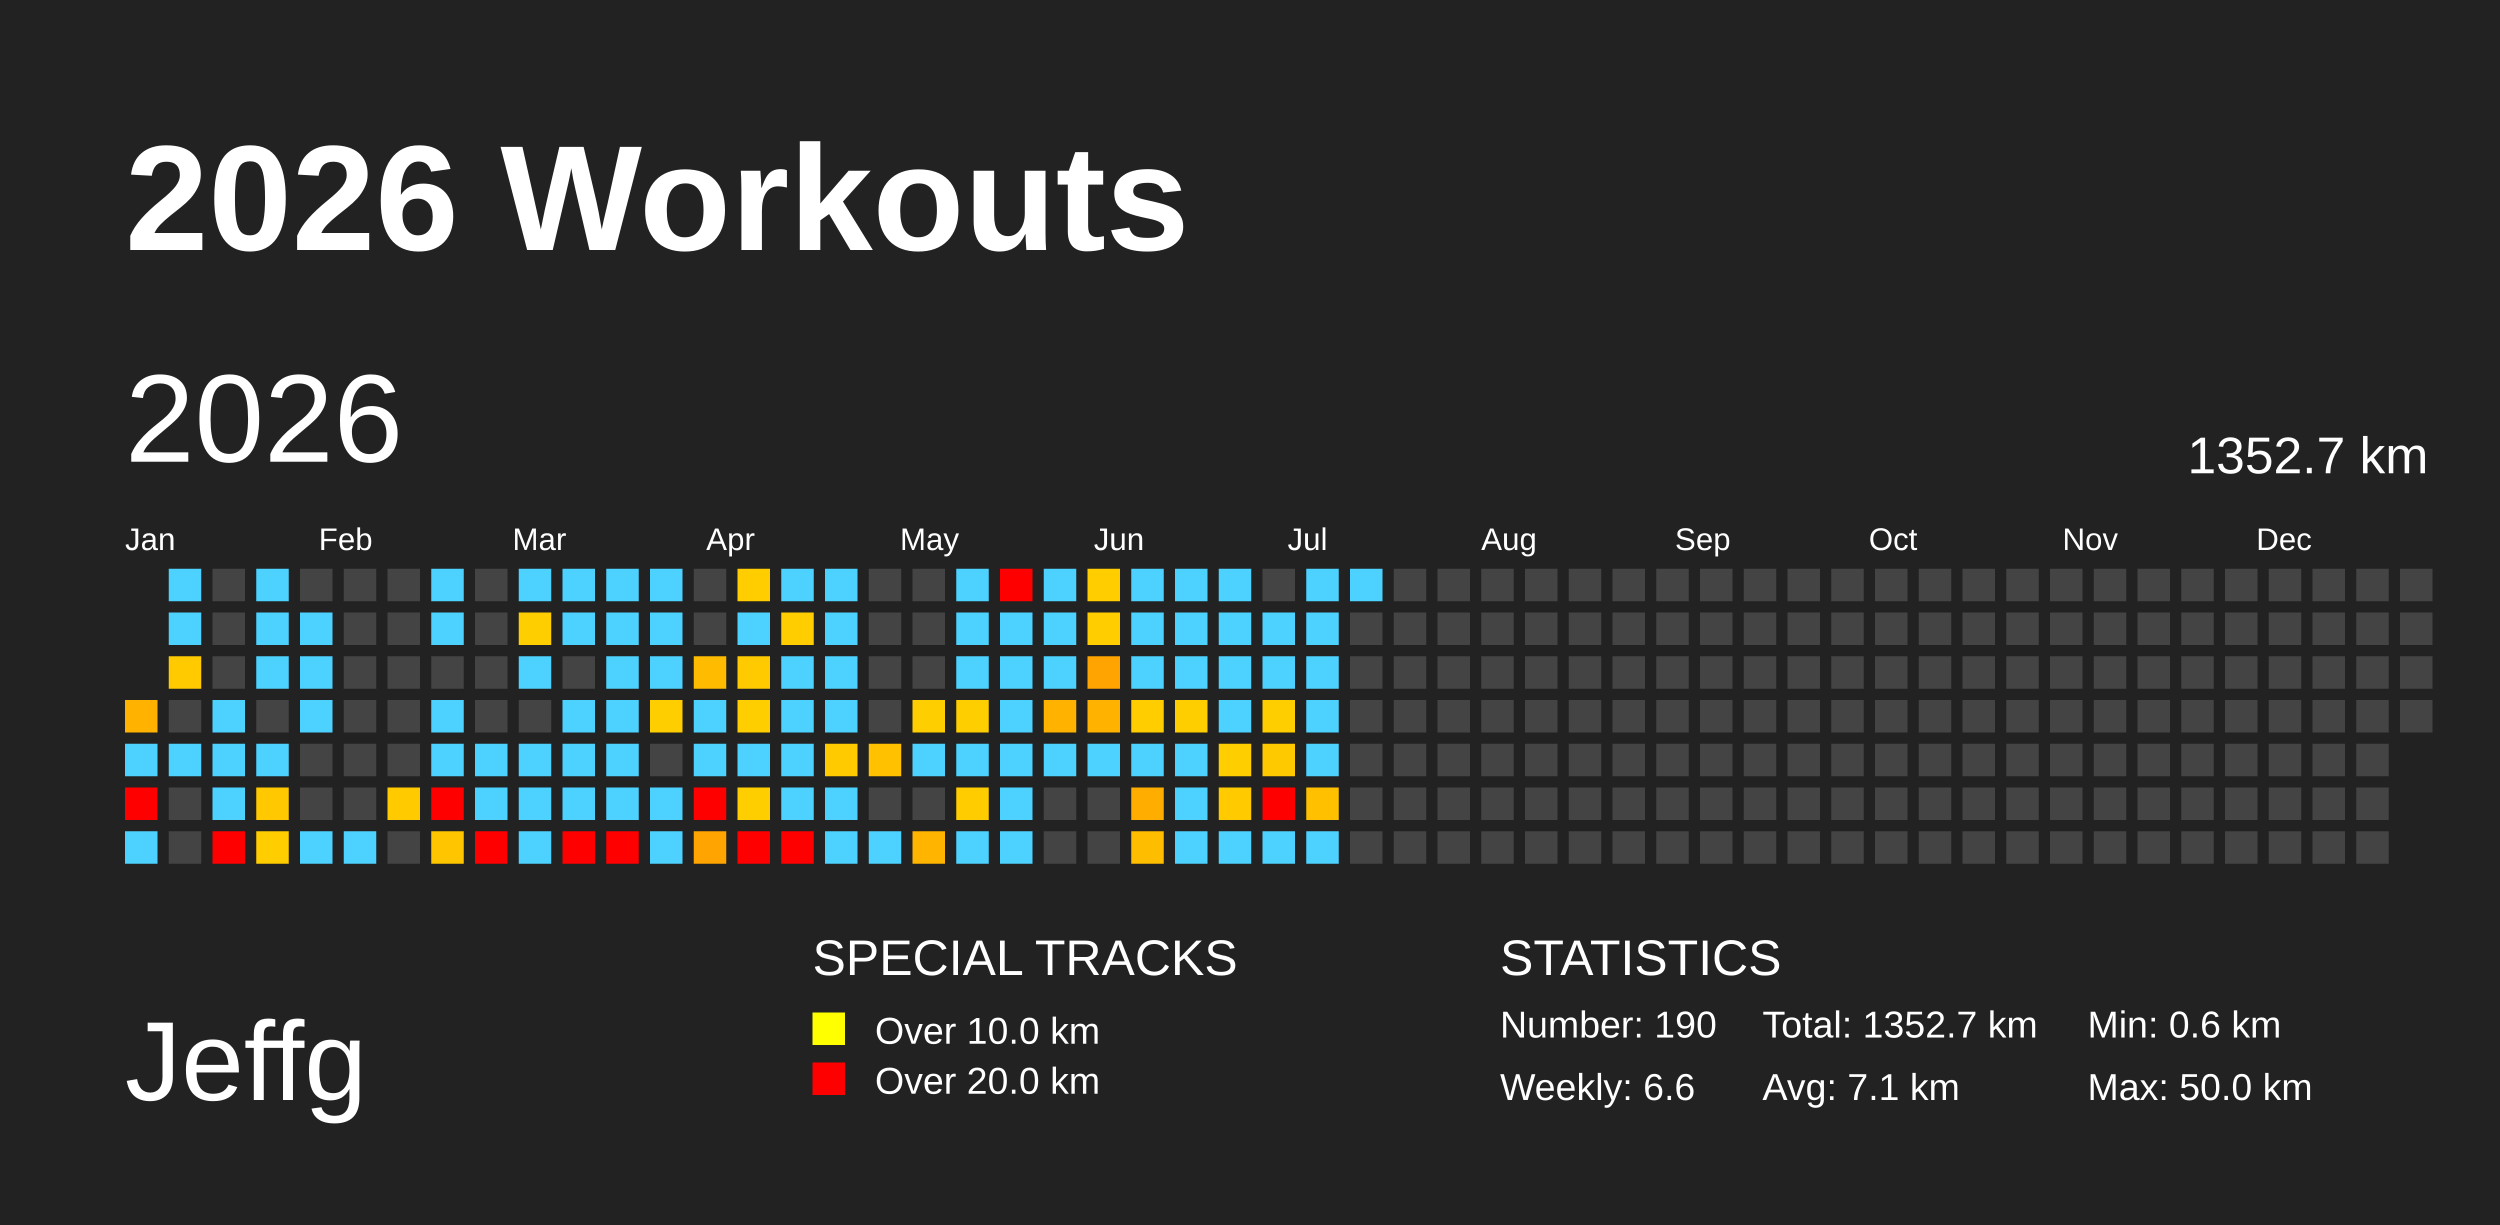
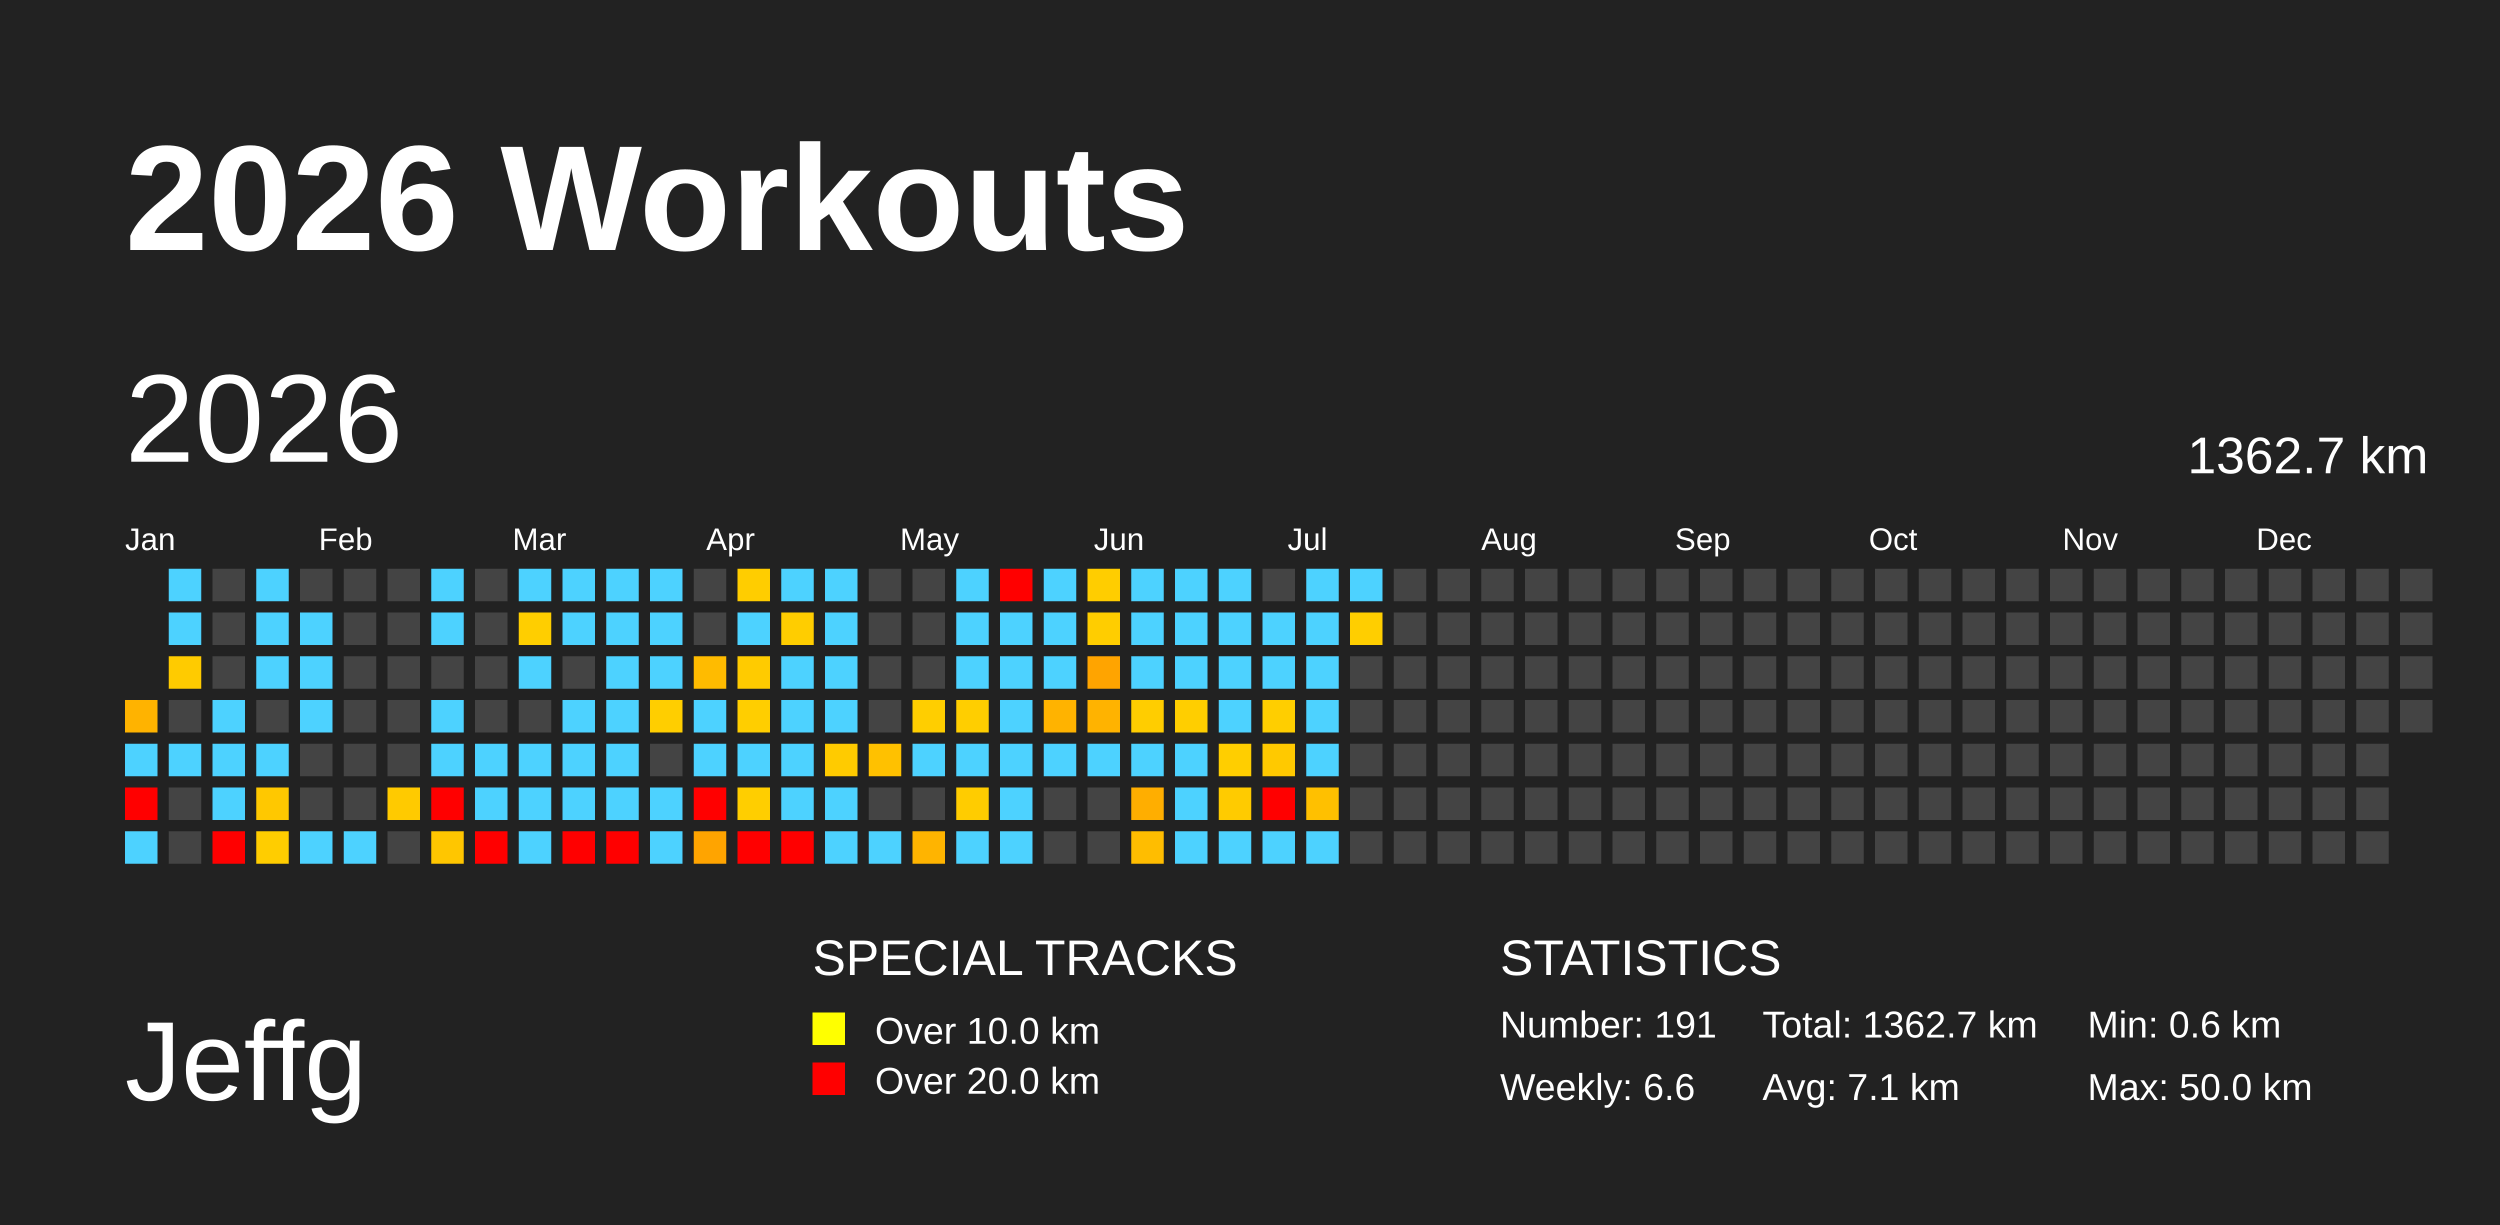
<svg xmlns="http://www.w3.org/2000/svg" baseProfile="full" height="98mm" version="1.1" viewBox="0,0,200,98" width="200mm">
  <defs />
  <rect fill="#222222" height="98" width="200" x="0" y="0" />
  <text fill="#FFFFFF" style="font-size:12px; font-family:Arial; font-weight:bold;" x="10" y="20">2026 Workouts</text>
  <text fill="#FFFFFF" style="font-size:9px; font-family:Arial" x="10" y="88">Jeffg</text>
  <text fill="#FFFFFF" style="font-size:4px; font-family:Arial" x="65" y="78">SPECIAL TRACKS</text>
  <rect fill="yellow" height="2.6" width="2.6" x="65" y="81" />
  <text fill="#FFFFFF" style="font-size:3px; font-family:Arial" x="70" y="83.5">Over 10.0 km</text>
  <rect fill="red" height="2.6" width="2.6" x="65" y="85" />
  <text fill="#FFFFFF" style="font-size:3px; font-family:Arial" x="70" y="87.5">Over 20.0 km</text>
  <text fill="#FFFFFF" style="font-size:4px; font-family:Arial" x="120" y="78">STATISTICS</text>
-   <text fill="#FFFFFF" style="font-size:3px; font-family:Arial" x="120" y="83">Number: 190</text>
+   <text fill="#FFFFFF" style="font-size:3px; font-family:Arial" x="120" y="83">Number: 191</text>
  <text fill="#FFFFFF" style="font-size:3px; font-family:Arial" x="120" y="88">Weekly: 6.6</text>
-   <text fill="#FFFFFF" style="font-size:3px; font-family:Arial" x="141" y="83">Total: 1352.7 km</text>
+   <text fill="#FFFFFF" style="font-size:3px; font-family:Arial" x="141" y="83">Total: 1362.7 km</text>
  <text fill="#FFFFFF" style="font-size:3px; font-family:Arial" x="141" y="88">Avg: 7.1 km</text>
  <text fill="#FFFFFF" style="font-size:3px; font-family:Arial" x="167" y="83">Min: 0.6 km</text>
  <text fill="#FFFFFF" style="font-size:3px; font-family:Arial" x="167" y="88">Max: 50.0 km</text>
  <text dominant-baseline="hanging" fill="#FFFFFF" style="font-size:10.0px; font-family:Arial;" x="10" y="30">2026</text>
-   <text dominant-baseline="hanging" fill="#FFFFFF" style="font-size:4.125px; font-family:Arial;" x="175" y="35">1352.7 km</text>
+   <text dominant-baseline="hanging" fill="#FFFFFF" style="font-size:4.125px; font-family:Arial;" x="175" y="35">1362.7 km</text>
  <text fill="#FFFFFF" style="font-size:2.5px; font-family:Arial" x="10.0" y="44">Jan</text>
  <text fill="#FFFFFF" style="font-size:2.5px; font-family:Arial" x="25.5" y="44">Feb</text>
  <text fill="#FFFFFF" style="font-size:2.5px; font-family:Arial" x="41.0" y="44">Mar</text>
  <text fill="#FFFFFF" style="font-size:2.5px; font-family:Arial" x="56.5" y="44">Apr</text>
  <text fill="#FFFFFF" style="font-size:2.5px; font-family:Arial" x="72.0" y="44">May</text>
  <text fill="#FFFFFF" style="font-size:2.5px; font-family:Arial" x="87.5" y="44">Jun</text>
  <text fill="#FFFFFF" style="font-size:2.5px; font-family:Arial" x="103.0" y="44">Jul</text>
  <text fill="#FFFFFF" style="font-size:2.5px; font-family:Arial" x="118.5" y="44">Aug</text>
  <text fill="#FFFFFF" style="font-size:2.5px; font-family:Arial" x="134.0" y="44">Sep</text>
  <text fill="#FFFFFF" style="font-size:2.5px; font-family:Arial" x="149.5" y="44">Oct</text>
  <text fill="#FFFFFF" style="font-size:2.5px; font-family:Arial" x="165.0" y="44">Nov</text>
  <text fill="#FFFFFF" style="font-size:2.5px; font-family:Arial" x="180.5" y="44">Dec</text>
  <rect fill="#ffb300" height="2.6" width="2.6" x="10.0" y="56.0" />
  <rect fill="#4dd2ff" height="2.6" width="2.6" x="10.0" y="59.5" />
  <rect fill="red" height="2.6" width="2.6" x="10.0" y="63.0" />
  <rect fill="#4dd2ff" height="2.6" width="2.6" x="10.0" y="66.5" />
  <rect fill="#4dd2ff" height="2.6" width="2.6" x="13.5" y="45.5" />
  <rect fill="#4dd2ff" height="2.6" width="2.6" x="13.5" y="49.0" />
  <rect fill="#ffcb00" height="2.6" width="2.6" x="13.5" y="52.5" />
  <rect fill="#444444" height="2.6" width="2.6" x="13.5" y="56.0" />
  <rect fill="#4dd2ff" height="2.6" width="2.6" x="13.5" y="59.5" />
  <rect fill="#444444" height="2.6" width="2.6" x="13.5" y="63.0" />
  <rect fill="#444444" height="2.6" width="2.6" x="13.5" y="66.5" />
  <rect fill="#444444" height="2.6" width="2.6" x="17.0" y="45.5" />
  <rect fill="#444444" height="2.6" width="2.6" x="17.0" y="49.0" />
  <rect fill="#444444" height="2.6" width="2.6" x="17.0" y="52.5" />
  <rect fill="#4dd2ff" height="2.6" width="2.6" x="17.0" y="56.0" />
  <rect fill="#4dd2ff" height="2.6" width="2.6" x="17.0" y="59.5" />
  <rect fill="#4dd2ff" height="2.6" width="2.6" x="17.0" y="63.0" />
  <rect fill="red" height="2.6" width="2.6" x="17.0" y="66.5" />
  <rect fill="#4dd2ff" height="2.6" width="2.6" x="20.5" y="45.5" />
  <rect fill="#4dd2ff" height="2.6" width="2.6" x="20.5" y="49.0" />
  <rect fill="#4dd2ff" height="2.6" width="2.6" x="20.5" y="52.5" />
  <rect fill="#444444" height="2.6" width="2.6" x="20.5" y="56.0" />
  <rect fill="#4dd2ff" height="2.6" width="2.6" x="20.5" y="59.5" />
  <rect fill="#ffc800" height="2.6" width="2.6" x="20.5" y="63.0" />
  <rect fill="#ffcd00" height="2.6" width="2.6" x="20.5" y="66.5" />
  <rect fill="#444444" height="2.6" width="2.6" x="24.0" y="45.5" />
  <rect fill="#4dd2ff" height="2.6" width="2.6" x="24.0" y="49.0" />
  <rect fill="#4dd2ff" height="2.6" width="2.6" x="24.0" y="52.5" />
  <rect fill="#4dd2ff" height="2.6" width="2.6" x="24.0" y="56.0" />
  <rect fill="#444444" height="2.6" width="2.6" x="24.0" y="59.5" />
  <rect fill="#444444" height="2.6" width="2.6" x="24.0" y="63.0" />
  <rect fill="#4dd2ff" height="2.6" width="2.6" x="24.0" y="66.5" />
  <rect fill="#444444" height="2.6" width="2.6" x="27.5" y="45.5" />
  <rect fill="#444444" height="2.6" width="2.6" x="27.5" y="49.0" />
  <rect fill="#444444" height="2.6" width="2.6" x="27.5" y="52.5" />
  <rect fill="#444444" height="2.6" width="2.6" x="27.5" y="56.0" />
  <rect fill="#444444" height="2.6" width="2.6" x="27.5" y="59.5" />
  <rect fill="#444444" height="2.6" width="2.6" x="27.5" y="63.0" />
  <rect fill="#4dd2ff" height="2.6" width="2.6" x="27.5" y="66.5" />
  <rect fill="#444444" height="2.6" width="2.6" x="31.0" y="45.5" />
  <rect fill="#444444" height="2.6" width="2.6" x="31.0" y="49.0" />
  <rect fill="#444444" height="2.6" width="2.6" x="31.0" y="52.5" />
  <rect fill="#444444" height="2.6" width="2.6" x="31.0" y="56.0" />
  <rect fill="#444444" height="2.6" width="2.6" x="31.0" y="59.5" />
  <rect fill="#ffca00" height="2.6" width="2.6" x="31.0" y="63.0" />
  <rect fill="#444444" height="2.6" width="2.6" x="31.0" y="66.5" />
  <rect fill="#4dd2ff" height="2.6" width="2.6" x="34.5" y="45.5" />
  <rect fill="#4dd2ff" height="2.6" width="2.6" x="34.5" y="49.0" />
  <rect fill="#444444" height="2.6" width="2.6" x="34.5" y="52.5" />
  <rect fill="#4dd2ff" height="2.6" width="2.6" x="34.5" y="56.0" />
  <rect fill="#4dd2ff" height="2.6" width="2.6" x="34.5" y="59.5" />
  <rect fill="red" height="2.6" width="2.6" x="34.5" y="63.0" />
  <rect fill="#ffc600" height="2.6" width="2.6" x="34.5" y="66.5" />
  <rect fill="#444444" height="2.6" width="2.6" x="38.0" y="45.5" />
  <rect fill="#444444" height="2.6" width="2.6" x="38.0" y="49.0" />
  <rect fill="#444444" height="2.6" width="2.6" x="38.0" y="52.5" />
  <rect fill="#444444" height="2.6" width="2.6" x="38.0" y="56.0" />
  <rect fill="#4dd2ff" height="2.6" width="2.6" x="38.0" y="59.5" />
  <rect fill="#4dd2ff" height="2.6" width="2.6" x="38.0" y="63.0" />
  <rect fill="red" height="2.6" width="2.6" x="38.0" y="66.5" />
  <rect fill="#4dd2ff" height="2.6" width="2.6" x="41.5" y="45.5" />
  <rect fill="#ffce00" height="2.6" width="2.6" x="41.5" y="49.0" />
  <rect fill="#4dd2ff" height="2.6" width="2.6" x="41.5" y="52.5" />
  <rect fill="#444444" height="2.6" width="2.6" x="41.5" y="56.0" />
  <rect fill="#4dd2ff" height="2.6" width="2.6" x="41.5" y="59.5" />
  <rect fill="#4dd2ff" height="2.6" width="2.6" x="41.5" y="63.0" />
  <rect fill="#4dd2ff" height="2.6" width="2.6" x="41.5" y="66.5" />
  <rect fill="#4dd2ff" height="2.6" width="2.6" x="45.0" y="45.5" />
  <rect fill="#4dd2ff" height="2.6" width="2.6" x="45.0" y="49.0" />
  <rect fill="#444444" height="2.6" width="2.6" x="45.0" y="52.5" />
  <rect fill="#4dd2ff" height="2.6" width="2.6" x="45.0" y="56.0" />
  <rect fill="#4dd2ff" height="2.6" width="2.6" x="45.0" y="59.5" />
  <rect fill="#4dd2ff" height="2.6" width="2.6" x="45.0" y="63.0" />
  <rect fill="red" height="2.6" width="2.6" x="45.0" y="66.5" />
  <rect fill="#4dd2ff" height="2.6" width="2.6" x="48.5" y="45.5" />
  <rect fill="#4dd2ff" height="2.6" width="2.6" x="48.5" y="49.0" />
  <rect fill="#4dd2ff" height="2.6" width="2.6" x="48.5" y="52.5" />
  <rect fill="#4dd2ff" height="2.6" width="2.6" x="48.5" y="56.0" />
  <rect fill="#4dd2ff" height="2.6" width="2.6" x="48.5" y="59.5" />
  <rect fill="#4dd2ff" height="2.6" width="2.6" x="48.5" y="63.0" />
  <rect fill="red" height="2.6" width="2.6" x="48.5" y="66.5" />
  <rect fill="#4dd2ff" height="2.6" width="2.6" x="52.0" y="45.5" />
  <rect fill="#4dd2ff" height="2.6" width="2.6" x="52.0" y="49.0" />
  <rect fill="#4dd2ff" height="2.6" width="2.6" x="52.0" y="52.5" />
  <rect fill="#ffce00" height="2.6" width="2.6" x="52.0" y="56.0" />
  <rect fill="#444444" height="2.6" width="2.6" x="52.0" y="59.5" />
  <rect fill="#4dd2ff" height="2.6" width="2.6" x="52.0" y="63.0" />
  <rect fill="#4dd2ff" height="2.6" width="2.6" x="52.0" y="66.5" />
  <rect fill="#444444" height="2.6" width="2.6" x="55.5" y="45.5" />
  <rect fill="#444444" height="2.6" width="2.6" x="55.5" y="49.0" />
  <rect fill="#ffbb00" height="2.6" width="2.6" x="55.5" y="52.5" />
  <rect fill="#4dd2ff" height="2.6" width="2.6" x="55.5" y="56.0" />
  <rect fill="#4dd2ff" height="2.6" width="2.6" x="55.5" y="59.5" />
  <rect fill="red" height="2.6" width="2.6" x="55.5" y="63.0" />
  <rect fill="#ffa400" height="2.6" width="2.6" x="55.5" y="66.5" />
  <rect fill="#ffcd00" height="2.6" width="2.6" x="59.0" y="45.5" />
  <rect fill="#4dd2ff" height="2.6" width="2.6" x="59.0" y="49.0" />
  <rect fill="#ffcb00" height="2.6" width="2.6" x="59.0" y="52.5" />
  <rect fill="#ffce00" height="2.6" width="2.6" x="59.0" y="56.0" />
  <rect fill="#4dd2ff" height="2.6" width="2.6" x="59.0" y="59.5" />
  <rect fill="#ffce00" height="2.6" width="2.6" x="59.0" y="63.0" />
  <rect fill="red" height="2.6" width="2.6" x="59.0" y="66.5" />
  <rect fill="#4dd2ff" height="2.6" width="2.6" x="62.5" y="45.5" />
  <rect fill="#ffcd00" height="2.6" width="2.6" x="62.5" y="49.0" />
  <rect fill="#4dd2ff" height="2.6" width="2.6" x="62.5" y="52.5" />
  <rect fill="#4dd2ff" height="2.6" width="2.6" x="62.5" y="56.0" />
  <rect fill="#4dd2ff" height="2.6" width="2.6" x="62.5" y="59.5" />
  <rect fill="#4dd2ff" height="2.6" width="2.6" x="62.5" y="63.0" />
  <rect fill="red" height="2.6" width="2.6" x="62.5" y="66.5" />
  <rect fill="#4dd2ff" height="2.6" width="2.6" x="66.0" y="45.5" />
  <rect fill="#4dd2ff" height="2.6" width="2.6" x="66.0" y="49.0" />
  <rect fill="#4dd2ff" height="2.6" width="2.6" x="66.0" y="52.5" />
  <rect fill="#4dd2ff" height="2.6" width="2.6" x="66.0" y="56.0" />
  <rect fill="#ffcb00" height="2.6" width="2.6" x="66.0" y="59.5" />
  <rect fill="#4dd2ff" height="2.6" width="2.6" x="66.0" y="63.0" />
  <rect fill="#4dd2ff" height="2.6" width="2.6" x="66.0" y="66.5" />
  <rect fill="#444444" height="2.6" width="2.6" x="69.5" y="45.5" />
  <rect fill="#444444" height="2.6" width="2.6" x="69.5" y="49.0" />
  <rect fill="#444444" height="2.6" width="2.6" x="69.5" y="52.5" />
  <rect fill="#444444" height="2.6" width="2.6" x="69.5" y="56.0" />
  <rect fill="#ffc100" height="2.6" width="2.6" x="69.5" y="59.5" />
  <rect fill="#444444" height="2.6" width="2.6" x="69.5" y="63.0" />
  <rect fill="#4dd2ff" height="2.6" width="2.6" x="69.5" y="66.5" />
  <rect fill="#444444" height="2.6" width="2.6" x="73.0" y="45.5" />
  <rect fill="#444444" height="2.6" width="2.6" x="73.0" y="49.0" />
  <rect fill="#444444" height="2.6" width="2.6" x="73.0" y="52.5" />
  <rect fill="#ffce00" height="2.6" width="2.6" x="73.0" y="56.0" />
  <rect fill="#4dd2ff" height="2.6" width="2.6" x="73.0" y="59.5" />
  <rect fill="#444444" height="2.6" width="2.6" x="73.0" y="63.0" />
  <rect fill="#ffb400" height="2.6" width="2.6" x="73.0" y="66.5" />
  <rect fill="#4dd2ff" height="2.6" width="2.6" x="76.5" y="45.5" />
  <rect fill="#4dd2ff" height="2.6" width="2.6" x="76.5" y="49.0" />
  <rect fill="#4dd2ff" height="2.6" width="2.6" x="76.5" y="52.5" />
  <rect fill="#ffce00" height="2.6" width="2.6" x="76.5" y="56.0" />
  <rect fill="#4dd2ff" height="2.6" width="2.6" x="76.5" y="59.5" />
  <rect fill="#ffcc00" height="2.6" width="2.6" x="76.5" y="63.0" />
  <rect fill="#4dd2ff" height="2.6" width="2.6" x="76.5" y="66.5" />
  <rect fill="red" height="2.6" width="2.6" x="80.0" y="45.5" />
  <rect fill="#4dd2ff" height="2.6" width="2.6" x="80.0" y="49.0" />
  <rect fill="#4dd2ff" height="2.6" width="2.6" x="80.0" y="52.5" />
  <rect fill="#4dd2ff" height="2.6" width="2.6" x="80.0" y="56.0" />
  <rect fill="#4dd2ff" height="2.6" width="2.6" x="80.0" y="59.5" />
  <rect fill="#4dd2ff" height="2.6" width="2.6" x="80.0" y="63.0" />
  <rect fill="#4dd2ff" height="2.6" width="2.6" x="80.0" y="66.5" />
  <rect fill="#4dd2ff" height="2.6" width="2.6" x="83.5" y="45.5" />
  <rect fill="#4dd2ff" height="2.6" width="2.6" x="83.5" y="49.0" />
  <rect fill="#4dd2ff" height="2.6" width="2.6" x="83.5" y="52.5" />
  <rect fill="#ffb300" height="2.6" width="2.6" x="83.5" y="56.0" />
  <rect fill="#4dd2ff" height="2.6" width="2.6" x="83.5" y="59.5" />
  <rect fill="#444444" height="2.6" width="2.6" x="83.5" y="63.0" />
  <rect fill="#444444" height="2.6" width="2.6" x="83.5" y="66.5" />
  <rect fill="#ffcd00" height="2.6" width="2.6" x="87.0" y="45.5" />
  <rect fill="#ffcd00" height="2.6" width="2.6" x="87.0" y="49.0" />
  <rect fill="#ffa400" height="2.6" width="2.6" x="87.0" y="52.5" />
  <rect fill="#ffb300" height="2.6" width="2.6" x="87.0" y="56.0" />
  <rect fill="#4dd2ff" height="2.6" width="2.6" x="87.0" y="59.5" />
  <rect fill="#444444" height="2.6" width="2.6" x="87.0" y="63.0" />
  <rect fill="#444444" height="2.6" width="2.6" x="87.0" y="66.5" />
  <rect fill="#4dd2ff" height="2.6" width="2.6" x="90.5" y="45.5" />
  <rect fill="#4dd2ff" height="2.6" width="2.6" x="90.5" y="49.0" />
  <rect fill="#4dd2ff" height="2.6" width="2.6" x="90.5" y="52.5" />
  <rect fill="#ffcd00" height="2.6" width="2.6" x="90.5" y="56.0" />
  <rect fill="#4dd2ff" height="2.6" width="2.6" x="90.5" y="59.5" />
  <rect fill="#ffae00" height="2.6" width="2.6" x="90.5" y="63.0" />
  <rect fill="#ffbd00" height="2.6" width="2.6" x="90.5" y="66.5" />
  <rect fill="#4dd2ff" height="2.6" width="2.6" x="94.0" y="45.5" />
  <rect fill="#4dd2ff" height="2.6" width="2.6" x="94.0" y="49.0" />
  <rect fill="#4dd2ff" height="2.6" width="2.6" x="94.0" y="52.5" />
  <rect fill="#ffce00" height="2.6" width="2.6" x="94.0" y="56.0" />
  <rect fill="#4dd2ff" height="2.6" width="2.6" x="94.0" y="59.5" />
  <rect fill="#4dd2ff" height="2.6" width="2.6" x="94.0" y="63.0" />
  <rect fill="#4dd2ff" height="2.6" width="2.6" x="94.0" y="66.5" />
  <rect fill="#4dd2ff" height="2.6" width="2.6" x="97.5" y="45.5" />
  <rect fill="#4dd2ff" height="2.6" width="2.6" x="97.5" y="49.0" />
  <rect fill="#4dd2ff" height="2.6" width="2.6" x="97.5" y="52.5" />
  <rect fill="#4dd2ff" height="2.6" width="2.6" x="97.5" y="56.0" />
  <rect fill="#ffce00" height="2.6" width="2.6" x="97.5" y="59.5" />
  <rect fill="#ffcb00" height="2.6" width="2.6" x="97.5" y="63.0" />
  <rect fill="#4dd2ff" height="2.6" width="2.6" x="97.5" y="66.5" />
  <rect fill="#444444" height="2.6" width="2.6" x="101.0" y="45.5" />
  <rect fill="#4dd2ff" height="2.6" width="2.6" x="101.0" y="49.0" />
  <rect fill="#4dd2ff" height="2.6" width="2.6" x="101.0" y="52.5" />
  <rect fill="#ffce00" height="2.6" width="2.6" x="101.0" y="56.0" />
  <rect fill="#ffc900" height="2.6" width="2.6" x="101.0" y="59.5" />
  <rect fill="red" height="2.6" width="2.6" x="101.0" y="63.0" />
  <rect fill="#4dd2ff" height="2.6" width="2.6" x="101.0" y="66.5" />
  <rect fill="#4dd2ff" height="2.6" width="2.6" x="104.5" y="45.5" />
  <rect fill="#4dd2ff" height="2.6" width="2.6" x="104.5" y="49.0" />
  <rect fill="#4dd2ff" height="2.6" width="2.6" x="104.5" y="52.5" />
  <rect fill="#4dd2ff" height="2.6" width="2.6" x="104.5" y="56.0" />
  <rect fill="#4dd2ff" height="2.6" width="2.6" x="104.5" y="59.5" />
  <rect fill="#ffc000" height="2.6" width="2.6" x="104.5" y="63.0" />
  <rect fill="#4dd2ff" height="2.6" width="2.6" x="104.5" y="66.5" />
  <rect fill="#4dd2ff" height="2.6" width="2.6" x="108.0" y="45.5" />
-   <rect fill="#444444" height="2.6" width="2.6" x="108.0" y="49.0" />
+   <rect fill="#ffce00" height="2.6" width="2.6" x="108.0" y="49.0" />
  <rect fill="#444444" height="2.6" width="2.6" x="108.0" y="52.5" />
  <rect fill="#444444" height="2.6" width="2.6" x="108.0" y="56.0" />
  <rect fill="#444444" height="2.6" width="2.6" x="108.0" y="59.5" />
  <rect fill="#444444" height="2.6" width="2.6" x="108.0" y="63.0" />
  <rect fill="#444444" height="2.6" width="2.6" x="108.0" y="66.5" />
  <rect fill="#444444" height="2.6" width="2.6" x="111.5" y="45.5" />
  <rect fill="#444444" height="2.6" width="2.6" x="111.5" y="49.0" />
  <rect fill="#444444" height="2.6" width="2.6" x="111.5" y="52.5" />
  <rect fill="#444444" height="2.6" width="2.6" x="111.5" y="56.0" />
  <rect fill="#444444" height="2.6" width="2.6" x="111.5" y="59.5" />
  <rect fill="#444444" height="2.6" width="2.6" x="111.5" y="63.0" />
  <rect fill="#444444" height="2.6" width="2.6" x="111.5" y="66.5" />
  <rect fill="#444444" height="2.6" width="2.6" x="115.0" y="45.5" />
  <rect fill="#444444" height="2.6" width="2.6" x="115.0" y="49.0" />
  <rect fill="#444444" height="2.6" width="2.6" x="115.0" y="52.5" />
  <rect fill="#444444" height="2.6" width="2.6" x="115.0" y="56.0" />
  <rect fill="#444444" height="2.6" width="2.6" x="115.0" y="59.5" />
  <rect fill="#444444" height="2.6" width="2.6" x="115.0" y="63.0" />
  <rect fill="#444444" height="2.6" width="2.6" x="115.0" y="66.5" />
  <rect fill="#444444" height="2.6" width="2.6" x="118.5" y="45.5" />
  <rect fill="#444444" height="2.6" width="2.6" x="118.5" y="49.0" />
  <rect fill="#444444" height="2.6" width="2.6" x="118.5" y="52.5" />
  <rect fill="#444444" height="2.6" width="2.6" x="118.5" y="56.0" />
  <rect fill="#444444" height="2.6" width="2.6" x="118.5" y="59.5" />
  <rect fill="#444444" height="2.6" width="2.6" x="118.5" y="63.0" />
  <rect fill="#444444" height="2.6" width="2.6" x="118.5" y="66.5" />
  <rect fill="#444444" height="2.6" width="2.6" x="122.0" y="45.5" />
  <rect fill="#444444" height="2.6" width="2.6" x="122.0" y="49.0" />
  <rect fill="#444444" height="2.6" width="2.6" x="122.0" y="52.5" />
  <rect fill="#444444" height="2.6" width="2.6" x="122.0" y="56.0" />
  <rect fill="#444444" height="2.6" width="2.6" x="122.0" y="59.5" />
  <rect fill="#444444" height="2.6" width="2.6" x="122.0" y="63.0" />
  <rect fill="#444444" height="2.6" width="2.6" x="122.0" y="66.5" />
  <rect fill="#444444" height="2.6" width="2.6" x="125.5" y="45.5" />
  <rect fill="#444444" height="2.6" width="2.6" x="125.5" y="49.0" />
  <rect fill="#444444" height="2.6" width="2.6" x="125.5" y="52.5" />
  <rect fill="#444444" height="2.6" width="2.6" x="125.5" y="56.0" />
  <rect fill="#444444" height="2.6" width="2.6" x="125.5" y="59.5" />
  <rect fill="#444444" height="2.6" width="2.6" x="125.5" y="63.0" />
  <rect fill="#444444" height="2.6" width="2.6" x="125.5" y="66.5" />
  <rect fill="#444444" height="2.6" width="2.6" x="129.0" y="45.5" />
  <rect fill="#444444" height="2.6" width="2.6" x="129.0" y="49.0" />
  <rect fill="#444444" height="2.6" width="2.6" x="129.0" y="52.5" />
  <rect fill="#444444" height="2.6" width="2.6" x="129.0" y="56.0" />
  <rect fill="#444444" height="2.6" width="2.6" x="129.0" y="59.5" />
  <rect fill="#444444" height="2.6" width="2.6" x="129.0" y="63.0" />
  <rect fill="#444444" height="2.6" width="2.6" x="129.0" y="66.5" />
  <rect fill="#444444" height="2.6" width="2.6" x="132.5" y="45.5" />
  <rect fill="#444444" height="2.6" width="2.6" x="132.5" y="49.0" />
  <rect fill="#444444" height="2.6" width="2.6" x="132.5" y="52.5" />
  <rect fill="#444444" height="2.6" width="2.6" x="132.5" y="56.0" />
  <rect fill="#444444" height="2.6" width="2.6" x="132.5" y="59.5" />
  <rect fill="#444444" height="2.6" width="2.6" x="132.5" y="63.0" />
  <rect fill="#444444" height="2.6" width="2.6" x="132.5" y="66.5" />
  <rect fill="#444444" height="2.6" width="2.6" x="136.0" y="45.5" />
  <rect fill="#444444" height="2.6" width="2.6" x="136.0" y="49.0" />
  <rect fill="#444444" height="2.6" width="2.6" x="136.0" y="52.5" />
  <rect fill="#444444" height="2.6" width="2.6" x="136.0" y="56.0" />
  <rect fill="#444444" height="2.6" width="2.6" x="136.0" y="59.5" />
  <rect fill="#444444" height="2.6" width="2.6" x="136.0" y="63.0" />
  <rect fill="#444444" height="2.6" width="2.6" x="136.0" y="66.5" />
  <rect fill="#444444" height="2.6" width="2.6" x="139.5" y="45.5" />
  <rect fill="#444444" height="2.6" width="2.6" x="139.5" y="49.0" />
  <rect fill="#444444" height="2.6" width="2.6" x="139.5" y="52.5" />
  <rect fill="#444444" height="2.6" width="2.6" x="139.5" y="56.0" />
  <rect fill="#444444" height="2.6" width="2.6" x="139.5" y="59.5" />
  <rect fill="#444444" height="2.6" width="2.6" x="139.5" y="63.0" />
  <rect fill="#444444" height="2.6" width="2.6" x="139.5" y="66.5" />
  <rect fill="#444444" height="2.6" width="2.6" x="143.0" y="45.5" />
  <rect fill="#444444" height="2.6" width="2.6" x="143.0" y="49.0" />
  <rect fill="#444444" height="2.6" width="2.6" x="143.0" y="52.5" />
  <rect fill="#444444" height="2.6" width="2.6" x="143.0" y="56.0" />
  <rect fill="#444444" height="2.6" width="2.6" x="143.0" y="59.5" />
  <rect fill="#444444" height="2.6" width="2.6" x="143.0" y="63.0" />
  <rect fill="#444444" height="2.6" width="2.6" x="143.0" y="66.5" />
  <rect fill="#444444" height="2.6" width="2.6" x="146.5" y="45.5" />
  <rect fill="#444444" height="2.6" width="2.6" x="146.5" y="49.0" />
  <rect fill="#444444" height="2.6" width="2.6" x="146.5" y="52.5" />
  <rect fill="#444444" height="2.6" width="2.6" x="146.5" y="56.0" />
  <rect fill="#444444" height="2.6" width="2.6" x="146.5" y="59.5" />
  <rect fill="#444444" height="2.6" width="2.6" x="146.5" y="63.0" />
  <rect fill="#444444" height="2.6" width="2.6" x="146.5" y="66.5" />
  <rect fill="#444444" height="2.6" width="2.6" x="150.0" y="45.5" />
  <rect fill="#444444" height="2.6" width="2.6" x="150.0" y="49.0" />
  <rect fill="#444444" height="2.6" width="2.6" x="150.0" y="52.5" />
  <rect fill="#444444" height="2.6" width="2.6" x="150.0" y="56.0" />
  <rect fill="#444444" height="2.6" width="2.6" x="150.0" y="59.5" />
  <rect fill="#444444" height="2.6" width="2.6" x="150.0" y="63.0" />
  <rect fill="#444444" height="2.6" width="2.6" x="150.0" y="66.5" />
  <rect fill="#444444" height="2.6" width="2.6" x="153.5" y="45.5" />
  <rect fill="#444444" height="2.6" width="2.6" x="153.5" y="49.0" />
  <rect fill="#444444" height="2.6" width="2.6" x="153.5" y="52.5" />
  <rect fill="#444444" height="2.6" width="2.6" x="153.5" y="56.0" />
  <rect fill="#444444" height="2.6" width="2.6" x="153.5" y="59.5" />
  <rect fill="#444444" height="2.6" width="2.6" x="153.5" y="63.0" />
  <rect fill="#444444" height="2.6" width="2.6" x="153.5" y="66.5" />
  <rect fill="#444444" height="2.6" width="2.6" x="157.0" y="45.5" />
  <rect fill="#444444" height="2.6" width="2.6" x="157.0" y="49.0" />
  <rect fill="#444444" height="2.6" width="2.6" x="157.0" y="52.5" />
  <rect fill="#444444" height="2.6" width="2.6" x="157.0" y="56.0" />
  <rect fill="#444444" height="2.6" width="2.6" x="157.0" y="59.5" />
  <rect fill="#444444" height="2.6" width="2.6" x="157.0" y="63.0" />
  <rect fill="#444444" height="2.6" width="2.6" x="157.0" y="66.5" />
  <rect fill="#444444" height="2.6" width="2.6" x="160.5" y="45.5" />
  <rect fill="#444444" height="2.6" width="2.6" x="160.5" y="49.0" />
  <rect fill="#444444" height="2.6" width="2.6" x="160.5" y="52.5" />
  <rect fill="#444444" height="2.6" width="2.6" x="160.5" y="56.0" />
  <rect fill="#444444" height="2.6" width="2.6" x="160.5" y="59.5" />
  <rect fill="#444444" height="2.6" width="2.6" x="160.5" y="63.0" />
  <rect fill="#444444" height="2.6" width="2.6" x="160.5" y="66.5" />
  <rect fill="#444444" height="2.6" width="2.6" x="164.0" y="45.5" />
  <rect fill="#444444" height="2.6" width="2.6" x="164.0" y="49.0" />
  <rect fill="#444444" height="2.6" width="2.6" x="164.0" y="52.5" />
  <rect fill="#444444" height="2.6" width="2.6" x="164.0" y="56.0" />
  <rect fill="#444444" height="2.6" width="2.6" x="164.0" y="59.5" />
  <rect fill="#444444" height="2.6" width="2.6" x="164.0" y="63.0" />
  <rect fill="#444444" height="2.6" width="2.6" x="164.0" y="66.5" />
  <rect fill="#444444" height="2.6" width="2.6" x="167.5" y="45.5" />
  <rect fill="#444444" height="2.6" width="2.6" x="167.5" y="49.0" />
  <rect fill="#444444" height="2.6" width="2.6" x="167.5" y="52.5" />
  <rect fill="#444444" height="2.6" width="2.6" x="167.5" y="56.0" />
  <rect fill="#444444" height="2.6" width="2.6" x="167.5" y="59.5" />
  <rect fill="#444444" height="2.6" width="2.6" x="167.5" y="63.0" />
  <rect fill="#444444" height="2.6" width="2.6" x="167.5" y="66.5" />
  <rect fill="#444444" height="2.6" width="2.6" x="171.0" y="45.5" />
  <rect fill="#444444" height="2.6" width="2.6" x="171.0" y="49.0" />
  <rect fill="#444444" height="2.6" width="2.6" x="171.0" y="52.5" />
  <rect fill="#444444" height="2.6" width="2.6" x="171.0" y="56.0" />
  <rect fill="#444444" height="2.6" width="2.6" x="171.0" y="59.5" />
  <rect fill="#444444" height="2.6" width="2.6" x="171.0" y="63.0" />
  <rect fill="#444444" height="2.6" width="2.6" x="171.0" y="66.5" />
  <rect fill="#444444" height="2.6" width="2.6" x="174.5" y="45.5" />
  <rect fill="#444444" height="2.6" width="2.6" x="174.5" y="49.0" />
  <rect fill="#444444" height="2.6" width="2.6" x="174.5" y="52.5" />
  <rect fill="#444444" height="2.6" width="2.6" x="174.5" y="56.0" />
  <rect fill="#444444" height="2.6" width="2.6" x="174.5" y="59.5" />
  <rect fill="#444444" height="2.6" width="2.6" x="174.5" y="63.0" />
  <rect fill="#444444" height="2.6" width="2.6" x="174.5" y="66.5" />
  <rect fill="#444444" height="2.6" width="2.6" x="178.0" y="45.5" />
  <rect fill="#444444" height="2.6" width="2.6" x="178.0" y="49.0" />
  <rect fill="#444444" height="2.6" width="2.6" x="178.0" y="52.5" />
  <rect fill="#444444" height="2.6" width="2.6" x="178.0" y="56.0" />
  <rect fill="#444444" height="2.6" width="2.6" x="178.0" y="59.5" />
  <rect fill="#444444" height="2.6" width="2.6" x="178.0" y="63.0" />
  <rect fill="#444444" height="2.6" width="2.6" x="178.0" y="66.5" />
  <rect fill="#444444" height="2.6" width="2.6" x="181.5" y="45.5" />
  <rect fill="#444444" height="2.6" width="2.6" x="181.5" y="49.0" />
  <rect fill="#444444" height="2.6" width="2.6" x="181.5" y="52.5" />
  <rect fill="#444444" height="2.6" width="2.6" x="181.5" y="56.0" />
  <rect fill="#444444" height="2.6" width="2.6" x="181.5" y="59.5" />
  <rect fill="#444444" height="2.6" width="2.6" x="181.5" y="63.0" />
  <rect fill="#444444" height="2.6" width="2.6" x="181.5" y="66.5" />
  <rect fill="#444444" height="2.6" width="2.6" x="185.0" y="45.5" />
  <rect fill="#444444" height="2.6" width="2.6" x="185.0" y="49.0" />
  <rect fill="#444444" height="2.6" width="2.6" x="185.0" y="52.5" />
  <rect fill="#444444" height="2.6" width="2.6" x="185.0" y="56.0" />
  <rect fill="#444444" height="2.6" width="2.6" x="185.0" y="59.5" />
  <rect fill="#444444" height="2.6" width="2.6" x="185.0" y="63.0" />
  <rect fill="#444444" height="2.6" width="2.6" x="185.0" y="66.5" />
  <rect fill="#444444" height="2.6" width="2.6" x="188.5" y="45.5" />
  <rect fill="#444444" height="2.6" width="2.6" x="188.5" y="49.0" />
  <rect fill="#444444" height="2.6" width="2.6" x="188.5" y="52.5" />
  <rect fill="#444444" height="2.6" width="2.6" x="188.5" y="56.0" />
  <rect fill="#444444" height="2.6" width="2.6" x="188.5" y="59.5" />
  <rect fill="#444444" height="2.6" width="2.6" x="188.5" y="63.0" />
  <rect fill="#444444" height="2.6" width="2.6" x="188.5" y="66.5" />
  <rect fill="#444444" height="2.6" width="2.6" x="192.0" y="45.5" />
  <rect fill="#444444" height="2.6" width="2.6" x="192.0" y="49.0" />
  <rect fill="#444444" height="2.6" width="2.6" x="192.0" y="52.5" />
  <rect fill="#444444" height="2.6" width="2.6" x="192.0" y="56.0" />
</svg>
